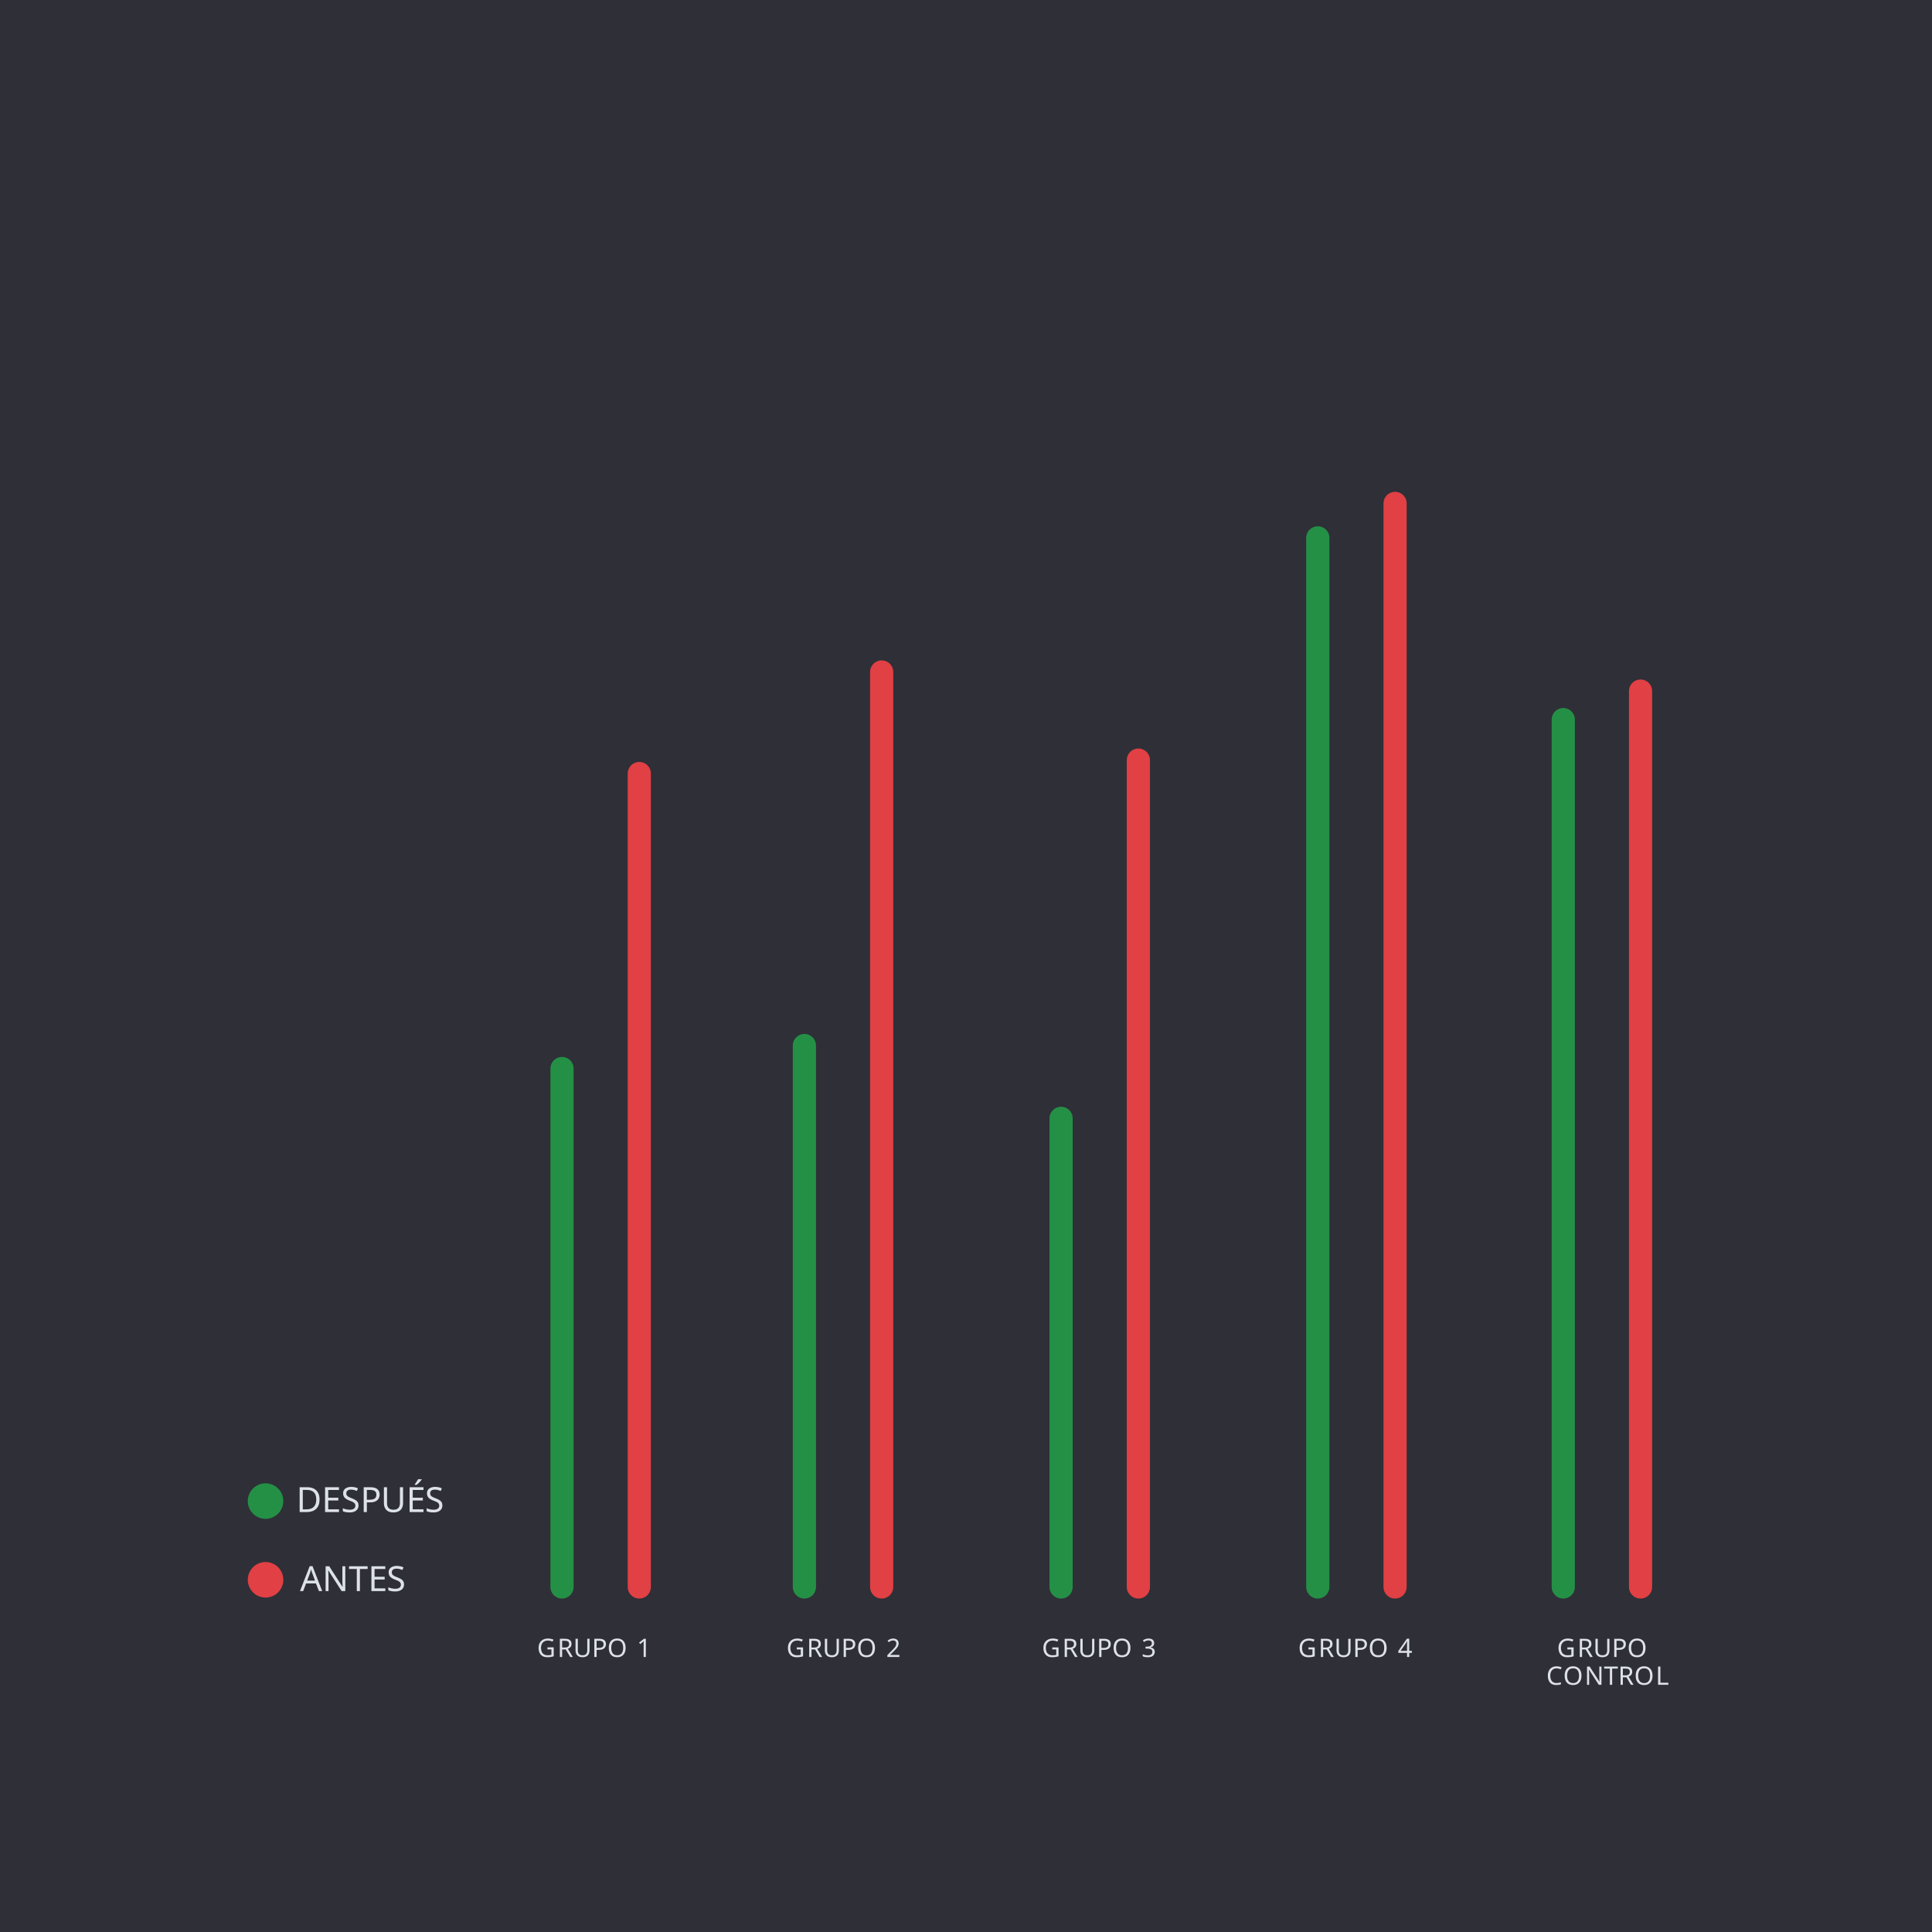
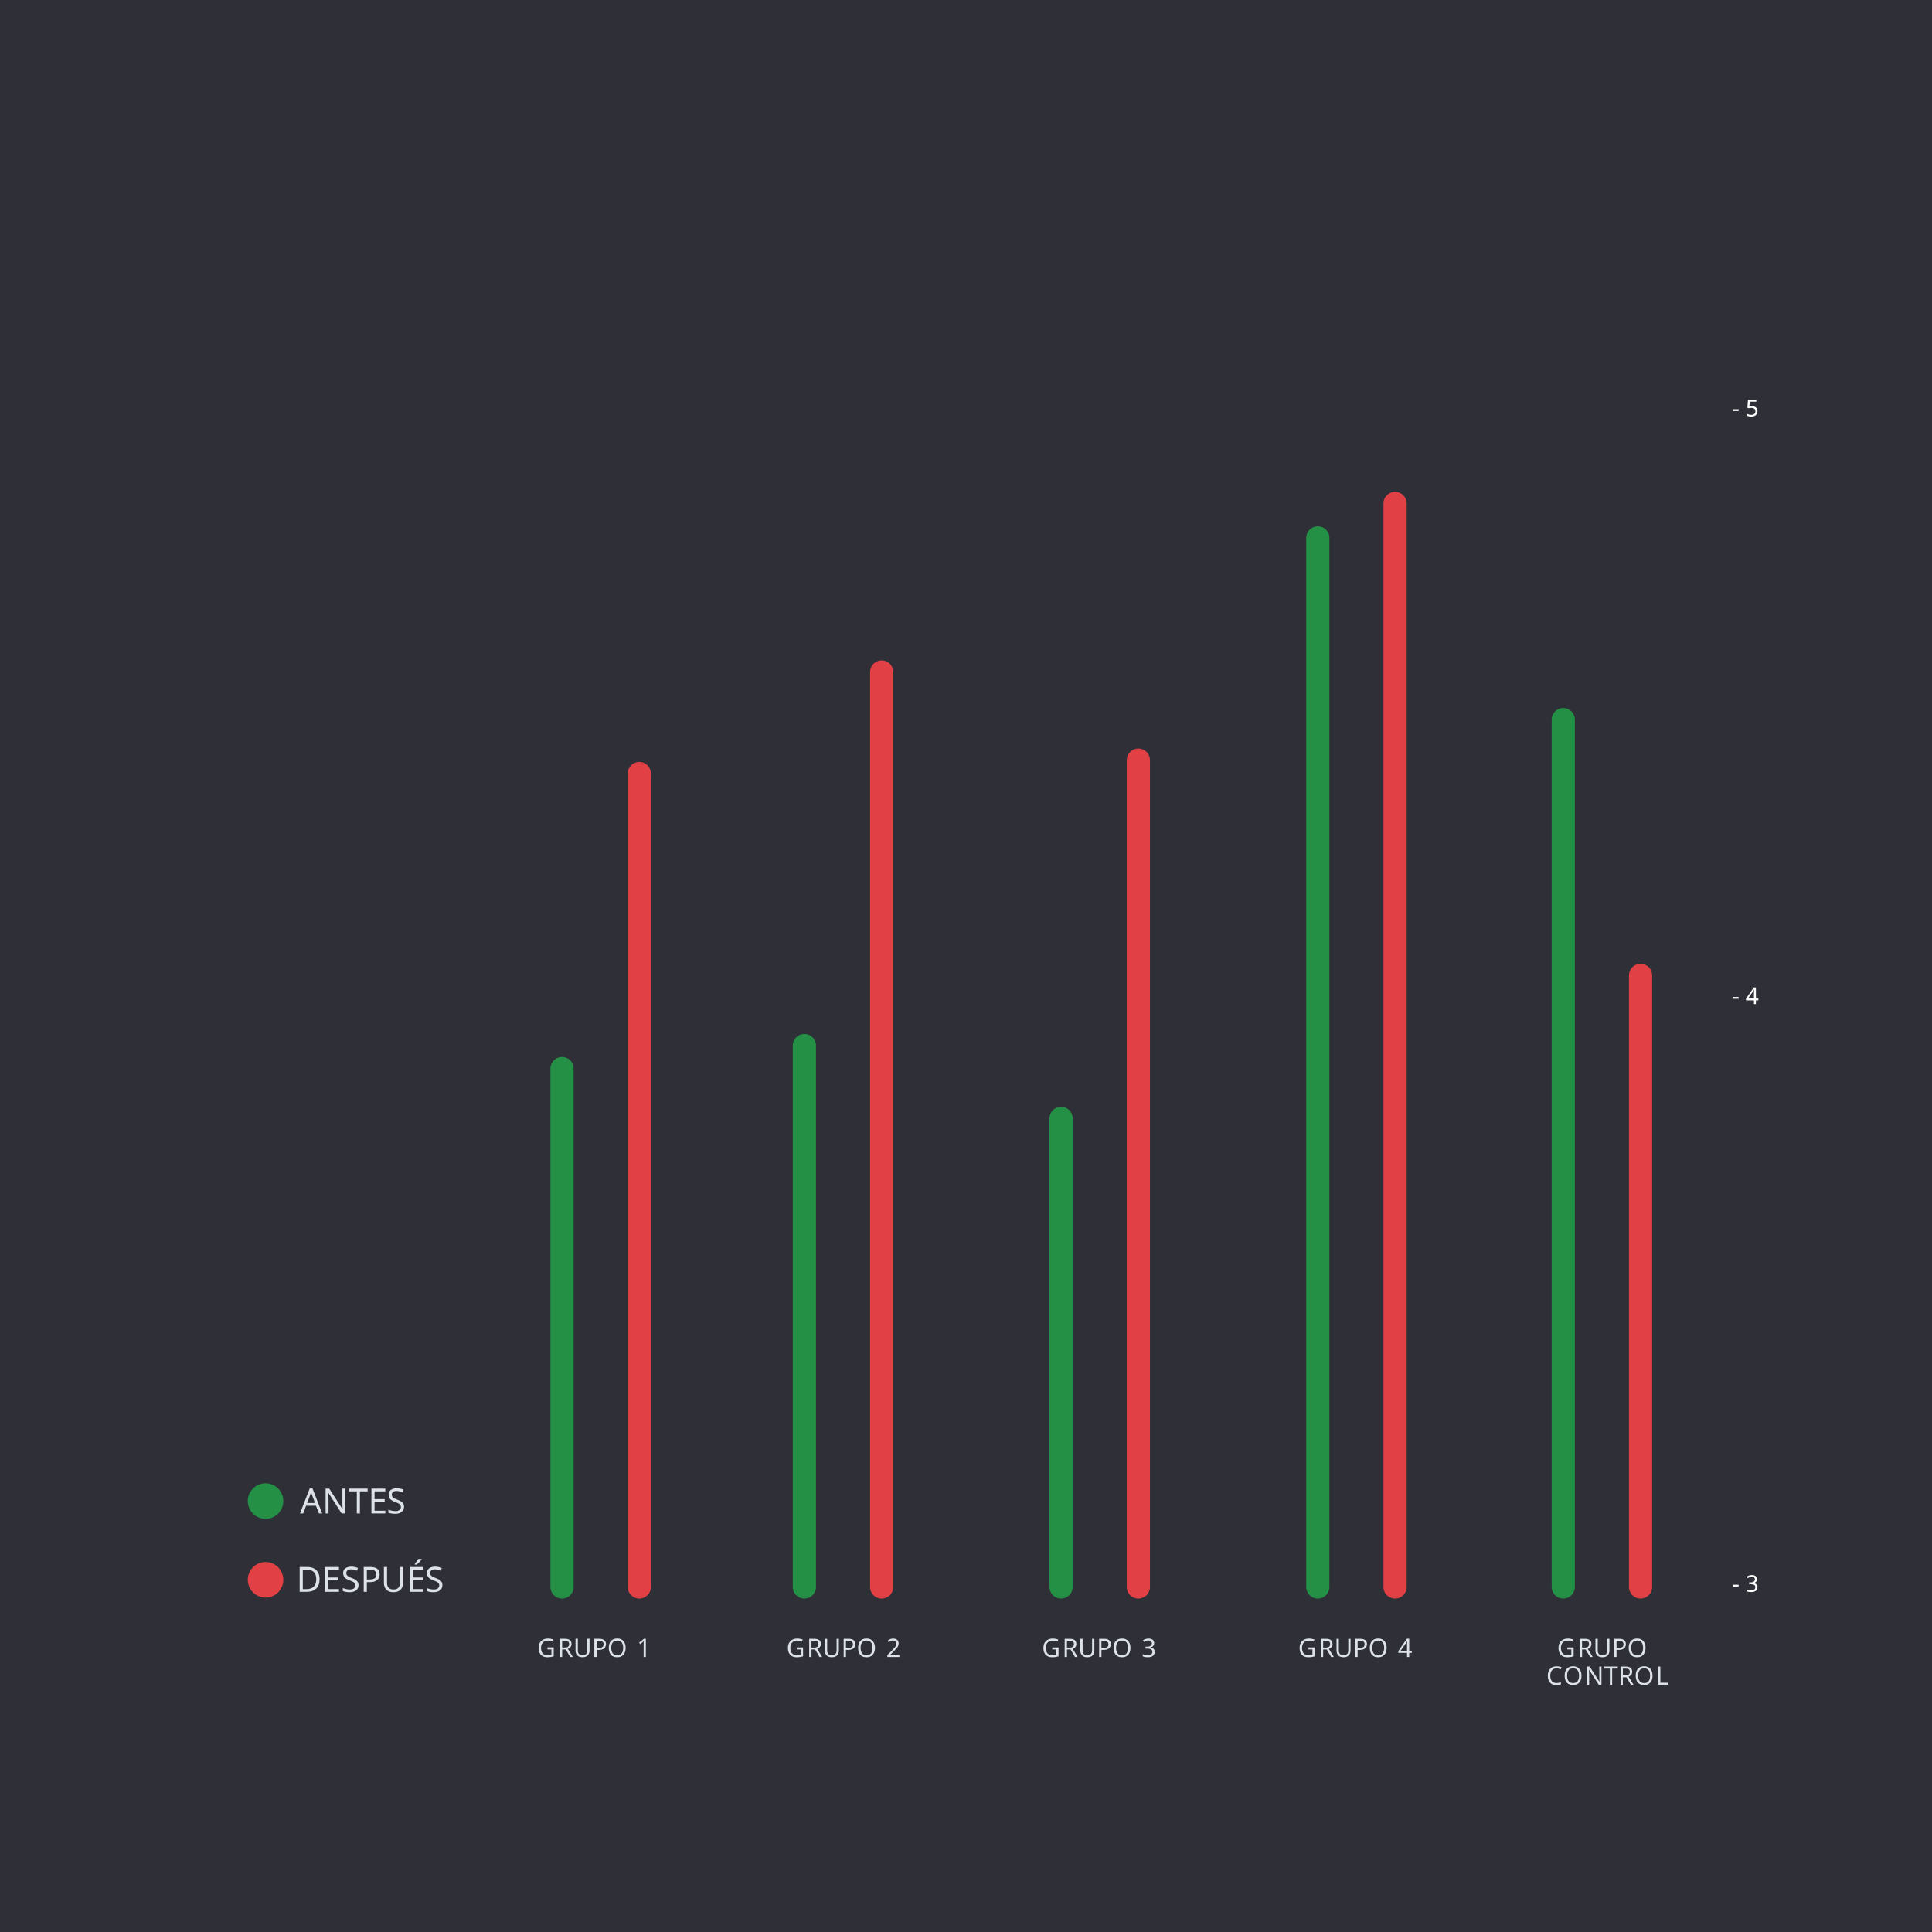
<svg xmlns="http://www.w3.org/2000/svg" xmlns:xlink="http://www.w3.org/1999/xlink" version="1.1" id="Layer_1" x="0px" y="0px" width="1000px" height="1000px" viewBox="0 0 1000 1000" enable-background="new 0 0 1000 1000" xml:space="preserve">
  <rect x="-15" y="-19.31" fill="#2F2F37" width="1134.143" height="1048.31" />
  <g>
    <g>
      <g>
-         <defs>
-           <rect id="SVGID_1_" x="-940" y="-80" width="1920" height="1080" />
-         </defs>
-         <clipPath id="SVGID_2_">
-           <use xlink:href="#SVGID_1_" overflow="visible" />
-         </clipPath>
-         <path clip-path="url(#SVGID_2_)" fill="#249046" d="M146.65,776.953c0,5.08-4.119,9.199-9.2,9.199     c-5.08,0-9.199-4.119-9.199-9.199c0-5.082,4.119-9.199,9.199-9.199C142.531,767.754,146.65,771.871,146.65,776.953" />
-       </g>
-     </g>
-     <g>
-       <g>
-         <defs>
-           <rect id="SVGID_3_" x="-940" y="-80" width="1920" height="1080" />
-         </defs>
-         <clipPath id="SVGID_4_">
-           <use xlink:href="#SVGID_3_" overflow="visible" />
-         </clipPath>
-         <path clip-path="url(#SVGID_4_)" fill="#E14044" d="M146.65,817.695c0,5.08-4.119,9.196-9.2,9.196     c-5.08,0-9.199-4.116-9.199-9.196c0-5.082,4.119-9.201,9.199-9.201C142.531,808.494,146.65,812.613,146.65,817.695" />
-       </g>
-     </g>
-   </g>
-   <text transform="matrix(1 0 0 1 155.2705 823.5566)" fill="#DDE2E8" font-family="'AvenirNext-UltraLight'" font-size="18.018">ANTE</text>
-   <g>
-     <text transform="matrix(1 0 0 1 200.0835 823.5566)" fill="#DDE2E8" font-family="'AvenirNext-UltraLight'" font-size="18.018">S</text>
-   </g>
-   <text transform="matrix(1 0 0 1 153.3569 782.6484)" fill="#DDE2E8" font-family="'AvenirNext-UltraLight'" font-size="18.018">DES</text>
-   <text transform="matrix(1 0 0 1 186.5073 782.6484)" fill="#DDE2E8" font-family="'AvenirNext-UltraLight'" font-size="18.018">P</text>
-   <g>
-     <text transform="matrix(1 0 0 1 197.0835 782.6484)" fill="#DDE2E8" font-family="'AvenirNext-UltraLight'" font-size="18.018">UÉ</text>
-   </g>
-   <g>
-     <text transform="matrix(1 0 0 1 219.9316 782.6484)" fill="#DDE2E8" font-family="'AvenirNext-UltraLight'" font-size="18.018">S</text>
+         <g>
+           <defs>
+             <rect id="SVGID_1_" x="-940" y="-80" width="1920" height="1080" />
+           </defs>
+           <clipPath id="SVGID_2_">
+             <use xlink:href="#SVGID_1_" overflow="visible" />
+           </clipPath>
+           <path clip-path="url(#SVGID_2_)" fill="#249046" d="M146.65,776.953c0,5.08-4.119,9.199-9.2,9.199      c-5.08,0-9.199-4.119-9.199-9.199c0-5.082,4.119-9.199,9.199-9.199C142.531,767.754,146.65,771.871,146.65,776.953" />
+         </g>
+       </g>
+     </g>
+     <g>
+       <g>
+         <g>
+           <defs>
+             <rect id="SVGID_3_" x="-940" y="-80" width="1920" height="1080" />
+           </defs>
+           <clipPath id="SVGID_4_">
+             <use xlink:href="#SVGID_3_" overflow="visible" />
+           </clipPath>
+           <path clip-path="url(#SVGID_4_)" fill="#E14044" d="M146.65,817.695c0,5.08-4.119,9.195-9.2,9.195      c-5.08,0-9.199-4.115-9.199-9.195c0-5.082,4.119-9.201,9.199-9.201C142.531,808.494,146.65,812.613,146.65,817.695" />
+         </g>
+       </g>
+     </g>
+   </g>
+   <text transform="matrix(1 0 0 1 155.2705 783.3555)" fill="#DDE2E8" font-family="'AvenirNext-UltraLight'" font-size="18.018">ANTE</text>
+   <g>
+     <text transform="matrix(1 0 0 1 200.0835 783.3555)" fill="#DDE2E8" font-family="'AvenirNext-UltraLight'" font-size="18.018">S</text>
+   </g>
+   <text transform="matrix(1 0 0 1 153.3569 823.9248)" fill="#DDE2E8" font-family="'AvenirNext-UltraLight'" font-size="18.018">DES</text>
+   <text transform="matrix(1 0 0 1 186.5073 823.9248)" fill="#DDE2E8" font-family="'AvenirNext-UltraLight'" font-size="18.018">P</text>
+   <g>
+     <text transform="matrix(1 0 0 1 197.0835 823.9248)" fill="#DDE2E8" font-family="'AvenirNext-UltraLight'" font-size="18.018">UÉ</text>
+   </g>
+   <g>
+     <text transform="matrix(1 0 0 1 219.9316 823.9248)" fill="#DDE2E8" font-family="'AvenirNext-UltraLight'" font-size="18.018">S</text>
  </g>
  <text transform="matrix(1 0 0 1 277.9795 857.6465)" fill="#DDE2E8" font-family="'AvenirNext-UltraLight'" font-size="13.186">G</text>
  <text transform="matrix(1 0 0 1 288.501 857.6465)" fill="#DDE2E8" font-family="'AvenirNext-UltraLight'" font-size="13.186">RUPO </text>
  <text transform="matrix(1 0 0 1 329.6006 857.6465)" fill="#DDE2E8" font-family="'AvenirNext-UltraLight'" font-size="13.186">1</text>
  <g>
    <g>
      <g>
-         <defs>
-           <rect id="SVGID_5_" x="-940" y="-80" width="1920" height="1080" />
-         </defs>
-         <clipPath id="SVGID_6_">
-           <use xlink:href="#SVGID_5_" overflow="visible" />
-         </clipPath>
-         <line clip-path="url(#SVGID_6_)" fill="none" stroke="#249046" stroke-width="12" stroke-linecap="round" stroke-miterlimit="10" x1="290.9" y1="553.078" x2="290.9" y2="821.41" />
-       </g>
-     </g>
-     <g>
-       <g>
-         <defs>
-           <rect id="SVGID_7_" x="-940" y="-80" width="1920" height="1080" />
-         </defs>
-         <clipPath id="SVGID_8_">
-           <use xlink:href="#SVGID_7_" overflow="visible" />
-         </clipPath>
-         <line clip-path="url(#SVGID_8_)" fill="none" stroke="#E14044" stroke-width="12" stroke-linecap="round" stroke-linejoin="round" stroke-miterlimit="10" x1="330.9" y1="400.377" x2="330.9" y2="821.41" />
+         <g>
+           <defs>
+             <rect id="SVGID_5_" x="-940" y="-80" width="1920" height="1080" />
+           </defs>
+           <clipPath id="SVGID_6_">
+             <use xlink:href="#SVGID_5_" overflow="visible" />
+           </clipPath>
+           <line clip-path="url(#SVGID_6_)" fill="none" stroke="#249046" stroke-width="12" stroke-linecap="round" stroke-miterlimit="10" x1="290.9" y1="553.078" x2="290.9" y2="821.41" />
+         </g>
+       </g>
+     </g>
+     <g>
+       <g>
+         <g>
+           <defs>
+             <rect id="SVGID_7_" x="-940" y="-80" width="1920" height="1080" />
+           </defs>
+           <clipPath id="SVGID_8_">
+             <use xlink:href="#SVGID_7_" overflow="visible" />
+           </clipPath>
+           <line clip-path="url(#SVGID_8_)" fill="none" stroke="#E14044" stroke-width="12" stroke-linecap="round" stroke-linejoin="round" stroke-miterlimit="10" x1="330.9" y1="400.377" x2="330.9" y2="821.41" />
+         </g>
      </g>
    </g>
  </g>
  <text transform="matrix(1 0 0 1 407.0371 857.6543)" fill="#DDE2E8" font-family="'AvenirNext-UltraLight'" font-size="13.186">G</text>
  <text transform="matrix(1 0 0 1 417.5596 857.6543)" fill="#DDE2E8" font-family="'AvenirNext-UltraLight'" font-size="13.186">RUPO </text>
  <text transform="matrix(1 0 0 1 458.6592 857.6543)" fill="#DDE2E8" font-family="'AvenirNext-UltraLight'" font-size="13.186">2</text>
  <g>
    <g>
      <g>
-         <defs>
-           <rect id="SVGID_9_" x="-940" y="-80" width="1920" height="1080" />
-         </defs>
-         <clipPath id="SVGID_10_">
-           <use xlink:href="#SVGID_9_" overflow="visible" />
-         </clipPath>
-         <line clip-path="url(#SVGID_10_)" fill="none" stroke="#249046" stroke-width="12" stroke-linecap="round" stroke-miterlimit="10" x1="416.35" y1="541.18" x2="416.35" y2="821.41" />
-       </g>
-     </g>
-     <g>
-       <g>
-         <defs>
-           <rect id="SVGID_11_" x="-940" y="-80" width="1920" height="1080" />
-         </defs>
-         <clipPath id="SVGID_12_">
-           <use xlink:href="#SVGID_11_" overflow="visible" />
-         </clipPath>
-         <line clip-path="url(#SVGID_12_)" fill="none" stroke="#E14044" stroke-width="12" stroke-linecap="round" stroke-linejoin="round" stroke-miterlimit="10" x1="456.35" y1="347.822" x2="456.35" y2="821.41" />
+         <g>
+           <defs>
+             <rect id="SVGID_9_" x="-940" y="-80" width="1920" height="1080" />
+           </defs>
+           <clipPath id="SVGID_10_">
+             <use xlink:href="#SVGID_9_" overflow="visible" />
+           </clipPath>
+           <line clip-path="url(#SVGID_10_)" fill="none" stroke="#249046" stroke-width="12" stroke-linecap="round" stroke-miterlimit="10" x1="416.35" y1="541.18" x2="416.35" y2="821.41" />
+         </g>
+       </g>
+     </g>
+     <g>
+       <g>
+         <g>
+           <defs>
+             <rect id="SVGID_11_" x="-940" y="-80" width="1920" height="1080" />
+           </defs>
+           <clipPath id="SVGID_12_">
+             <use xlink:href="#SVGID_11_" overflow="visible" />
+           </clipPath>
+           <line clip-path="url(#SVGID_12_)" fill="none" stroke="#E14044" stroke-width="12" stroke-linecap="round" stroke-linejoin="round" stroke-miterlimit="10" x1="456.35" y1="347.822" x2="456.35" y2="821.41" />
+         </g>
      </g>
    </g>
  </g>
  <text transform="matrix(1 0 0 1 539.2734 857.6543)" fill="#DDE2E8" font-family="'AvenirNext-UltraLight'" font-size="13.186">G</text>
  <text transform="matrix(1 0 0 1 549.7959 857.6543)" fill="#DDE2E8" font-family="'AvenirNext-UltraLight'" font-size="13.186">RUPO </text>
  <text transform="matrix(1 0 0 1 590.8945 857.6543)" fill="#DDE2E8" font-family="'AvenirNext-UltraLight'" font-size="13.186">3</text>
  <g>
    <g>
      <g>
-         <defs>
-           <rect id="SVGID_13_" x="-940" y="-80" width="1920" height="1080" />
-         </defs>
-         <clipPath id="SVGID_14_">
-           <use xlink:href="#SVGID_13_" overflow="visible" />
-         </clipPath>
-         <line clip-path="url(#SVGID_14_)" fill="none" stroke="#249046" stroke-width="12" stroke-linecap="round" stroke-miterlimit="10" x1="549.22" y1="578.859" x2="549.22" y2="821.41" />
-       </g>
-     </g>
-     <g>
-       <g>
-         <defs>
-           <rect id="SVGID_15_" x="-940" y="-80" width="1920" height="1080" />
-         </defs>
-         <clipPath id="SVGID_16_">
-           <use xlink:href="#SVGID_15_" overflow="visible" />
-         </clipPath>
-         <line clip-path="url(#SVGID_16_)" fill="none" stroke="#E14044" stroke-width="12" stroke-linecap="round" stroke-linejoin="round" stroke-miterlimit="10" x1="589.22" y1="393.436" x2="589.22" y2="821.411" />
+         <g>
+           <defs>
+             <rect id="SVGID_13_" x="-940" y="-80" width="1920" height="1080" />
+           </defs>
+           <clipPath id="SVGID_14_">
+             <use xlink:href="#SVGID_13_" overflow="visible" />
+           </clipPath>
+           <line clip-path="url(#SVGID_14_)" fill="none" stroke="#249046" stroke-width="12" stroke-linecap="round" stroke-miterlimit="10" x1="549.22" y1="578.859" x2="549.22" y2="821.41" />
+         </g>
+       </g>
+     </g>
+     <g>
+       <g>
+         <g>
+           <defs>
+             <rect id="SVGID_15_" x="-940" y="-80" width="1920" height="1080" />
+           </defs>
+           <clipPath id="SVGID_16_">
+             <use xlink:href="#SVGID_15_" overflow="visible" />
+           </clipPath>
+           <line clip-path="url(#SVGID_16_)" fill="none" stroke="#E14044" stroke-width="12" stroke-linecap="round" stroke-linejoin="round" stroke-miterlimit="10" x1="589.22" y1="393.436" x2="589.22" y2="821.411" />
+         </g>
      </g>
    </g>
  </g>
  <text transform="matrix(1 0 0 1 671.8799 857.6543)" fill="#DDE2E8" font-family="'AvenirNext-UltraLight'" font-size="13.186">G</text>
  <text transform="matrix(1 0 0 1 682.4014 857.6543)" fill="#DDE2E8" font-family="'AvenirNext-UltraLight'" font-size="13.186">RUPO </text>
  <text transform="matrix(1 0 0 1 723.502 857.6543)" fill="#DDE2E8" font-family="'AvenirNext-UltraLight'" font-size="13.186">4</text>
  <g>
    <g>
      <g>
-         <defs>
-           <rect id="SVGID_17_" x="-940" y="-80" width="1920" height="1080" />
-         </defs>
-         <clipPath id="SVGID_18_">
-           <use xlink:href="#SVGID_17_" overflow="visible" />
-         </clipPath>
-         <line clip-path="url(#SVGID_18_)" fill="none" stroke="#249046" stroke-width="12" stroke-linecap="round" stroke-miterlimit="10" x1="682.09" y1="278.412" x2="682.09" y2="821.41" />
-       </g>
-     </g>
-     <g>
-       <g>
-         <defs>
-           <rect id="SVGID_19_" x="-940" y="-80" width="1920" height="1080" />
-         </defs>
-         <clipPath id="SVGID_20_">
-           <use xlink:href="#SVGID_19_" overflow="visible" />
-         </clipPath>
-         <line clip-path="url(#SVGID_20_)" fill="none" stroke="#E14044" stroke-width="12" stroke-linecap="round" stroke-linejoin="round" stroke-miterlimit="10" x1="722.09" y1="260.565" x2="722.09" y2="821.411" />
-       </g>
-     </g>
-     <g>
-       <g>
-         <defs>
-           <rect id="SVGID_21_" x="-940" y="-80" width="1920" height="1080" />
-         </defs>
-         <clipPath id="SVGID_22_">
-           <use xlink:href="#SVGID_21_" overflow="visible" />
-         </clipPath>
-         <line clip-path="url(#SVGID_22_)" fill="none" stroke="#249046" stroke-width="12" stroke-linecap="round" stroke-miterlimit="10" x1="809.15" y1="372.463" x2="809.15" y2="821.41" />
-       </g>
-     </g>
-     <g>
-       <g>
-         <defs>
-           <rect id="SVGID_23_" x="-940" y="-80" width="1920" height="1080" />
-         </defs>
-         <clipPath id="SVGID_24_">
-           <use xlink:href="#SVGID_23_" overflow="visible" />
-         </clipPath>
-         <line clip-path="url(#SVGID_24_)" fill="none" stroke="#E14044" stroke-width="12" stroke-linecap="round" stroke-linejoin="round" stroke-miterlimit="10" x1="849.15" y1="357.708" x2="849.15" y2="821.411" />
+         <g>
+           <defs>
+             <rect id="SVGID_17_" x="-940" y="-80" width="1920" height="1080" />
+           </defs>
+           <clipPath id="SVGID_18_">
+             <use xlink:href="#SVGID_17_" overflow="visible" />
+           </clipPath>
+           <line clip-path="url(#SVGID_18_)" fill="none" stroke="#249046" stroke-width="12" stroke-linecap="round" stroke-miterlimit="10" x1="682.09" y1="278.412" x2="682.09" y2="821.41" />
+         </g>
+       </g>
+     </g>
+     <g>
+       <g>
+         <g>
+           <defs>
+             <rect id="SVGID_19_" x="-940" y="-80" width="1920" height="1080" />
+           </defs>
+           <clipPath id="SVGID_20_">
+             <use xlink:href="#SVGID_19_" overflow="visible" />
+           </clipPath>
+           <line clip-path="url(#SVGID_20_)" fill="none" stroke="#E14044" stroke-width="12" stroke-linecap="round" stroke-linejoin="round" stroke-miterlimit="10" x1="722.09" y1="260.565" x2="722.09" y2="821.411" />
+         </g>
+       </g>
+     </g>
+     <g>
+       <g>
+         <g>
+           <defs>
+             <rect id="SVGID_21_" x="-940" y="-80" width="1920" height="1080" />
+           </defs>
+           <clipPath id="SVGID_22_">
+             <use xlink:href="#SVGID_21_" overflow="visible" />
+           </clipPath>
+           <line clip-path="url(#SVGID_22_)" fill="none" stroke="#249046" stroke-width="12" stroke-linecap="round" stroke-miterlimit="10" x1="809.15" y1="372.463" x2="809.15" y2="821.41" />
+         </g>
+       </g>
+     </g>
+     <g>
+       <g>
+         <g>
+           <defs>
+             <rect id="SVGID_23_" x="-940" y="-80" width="1920" height="1080" />
+           </defs>
+           <clipPath id="SVGID_24_">
+             <use xlink:href="#SVGID_23_" overflow="visible" />
+           </clipPath>
+           <line clip-path="url(#SVGID_24_)" fill="none" stroke="#E14044" stroke-width="12" stroke-linecap="round" stroke-linejoin="round" stroke-miterlimit="10" x1="849.15" y1="504.845" x2="849.15" y2="821.411" />
+         </g>
      </g>
    </g>
  </g>
  <text transform="matrix(1 0 0 1 805.8838 857.6543)" fill="#DDE2E8" font-family="'AvenirNext-UltraLight'" font-size="13.186">G</text>
  <text transform="matrix(1 0 0 1 816.4072 857.6543)" fill="#DDE2E8" font-family="'AvenirNext-UltraLight'" font-size="13.186">RUPO</text>
  <text transform="matrix(1 0 0 1 852.9053 857.6543)" fill="#DDE2E8" font-family="'AvenirNext-UltraLight'" font-size="13.186"> </text>
  <text transform="matrix(1 0 0 1 800.3594 872.04)" fill="#DDE2E8" font-family="'AvenirNext-UltraLight'" font-size="13.186">C</text>
  <text transform="matrix(1 0 0 1 809.0742 872.04)" fill="#DDE2E8" font-family="'AvenirNext-UltraLight'" font-size="13.186">O</text>
  <text transform="matrix(1 0 0 1 820.1631 872.04)" fill="#DDE2E8" font-family="'AvenirNext-UltraLight'" font-size="13.186">NTR</text>
  <text transform="matrix(1 0 0 1 845.8496 872.04)" fill="#DDE2E8" font-family="'AvenirNext-UltraLight'" font-size="13.186">O</text>
  <text transform="matrix(1 0 0 1 856.9385 872.04)" fill="#DDE2E8" font-family="'AvenirNext-UltraLight'" font-size="13.186">L</text>
+   <text transform="matrix(1 0 0 1 896.5 215.5)" fill="#FFFFFF" font-family="'Avenir-Roman'" font-size="12">- 5</text>
+   <text transform="matrix(1 0 0 1 896.5 519.7129)" fill="#FFFFFF" font-family="'Avenir-Roman'" font-size="12">- 4</text>
+   <text transform="matrix(1 0 0 1 896.5 823.9248)" fill="#FFFFFF" font-family="'Avenir-Roman'" font-size="12">- 3</text>
</svg>
